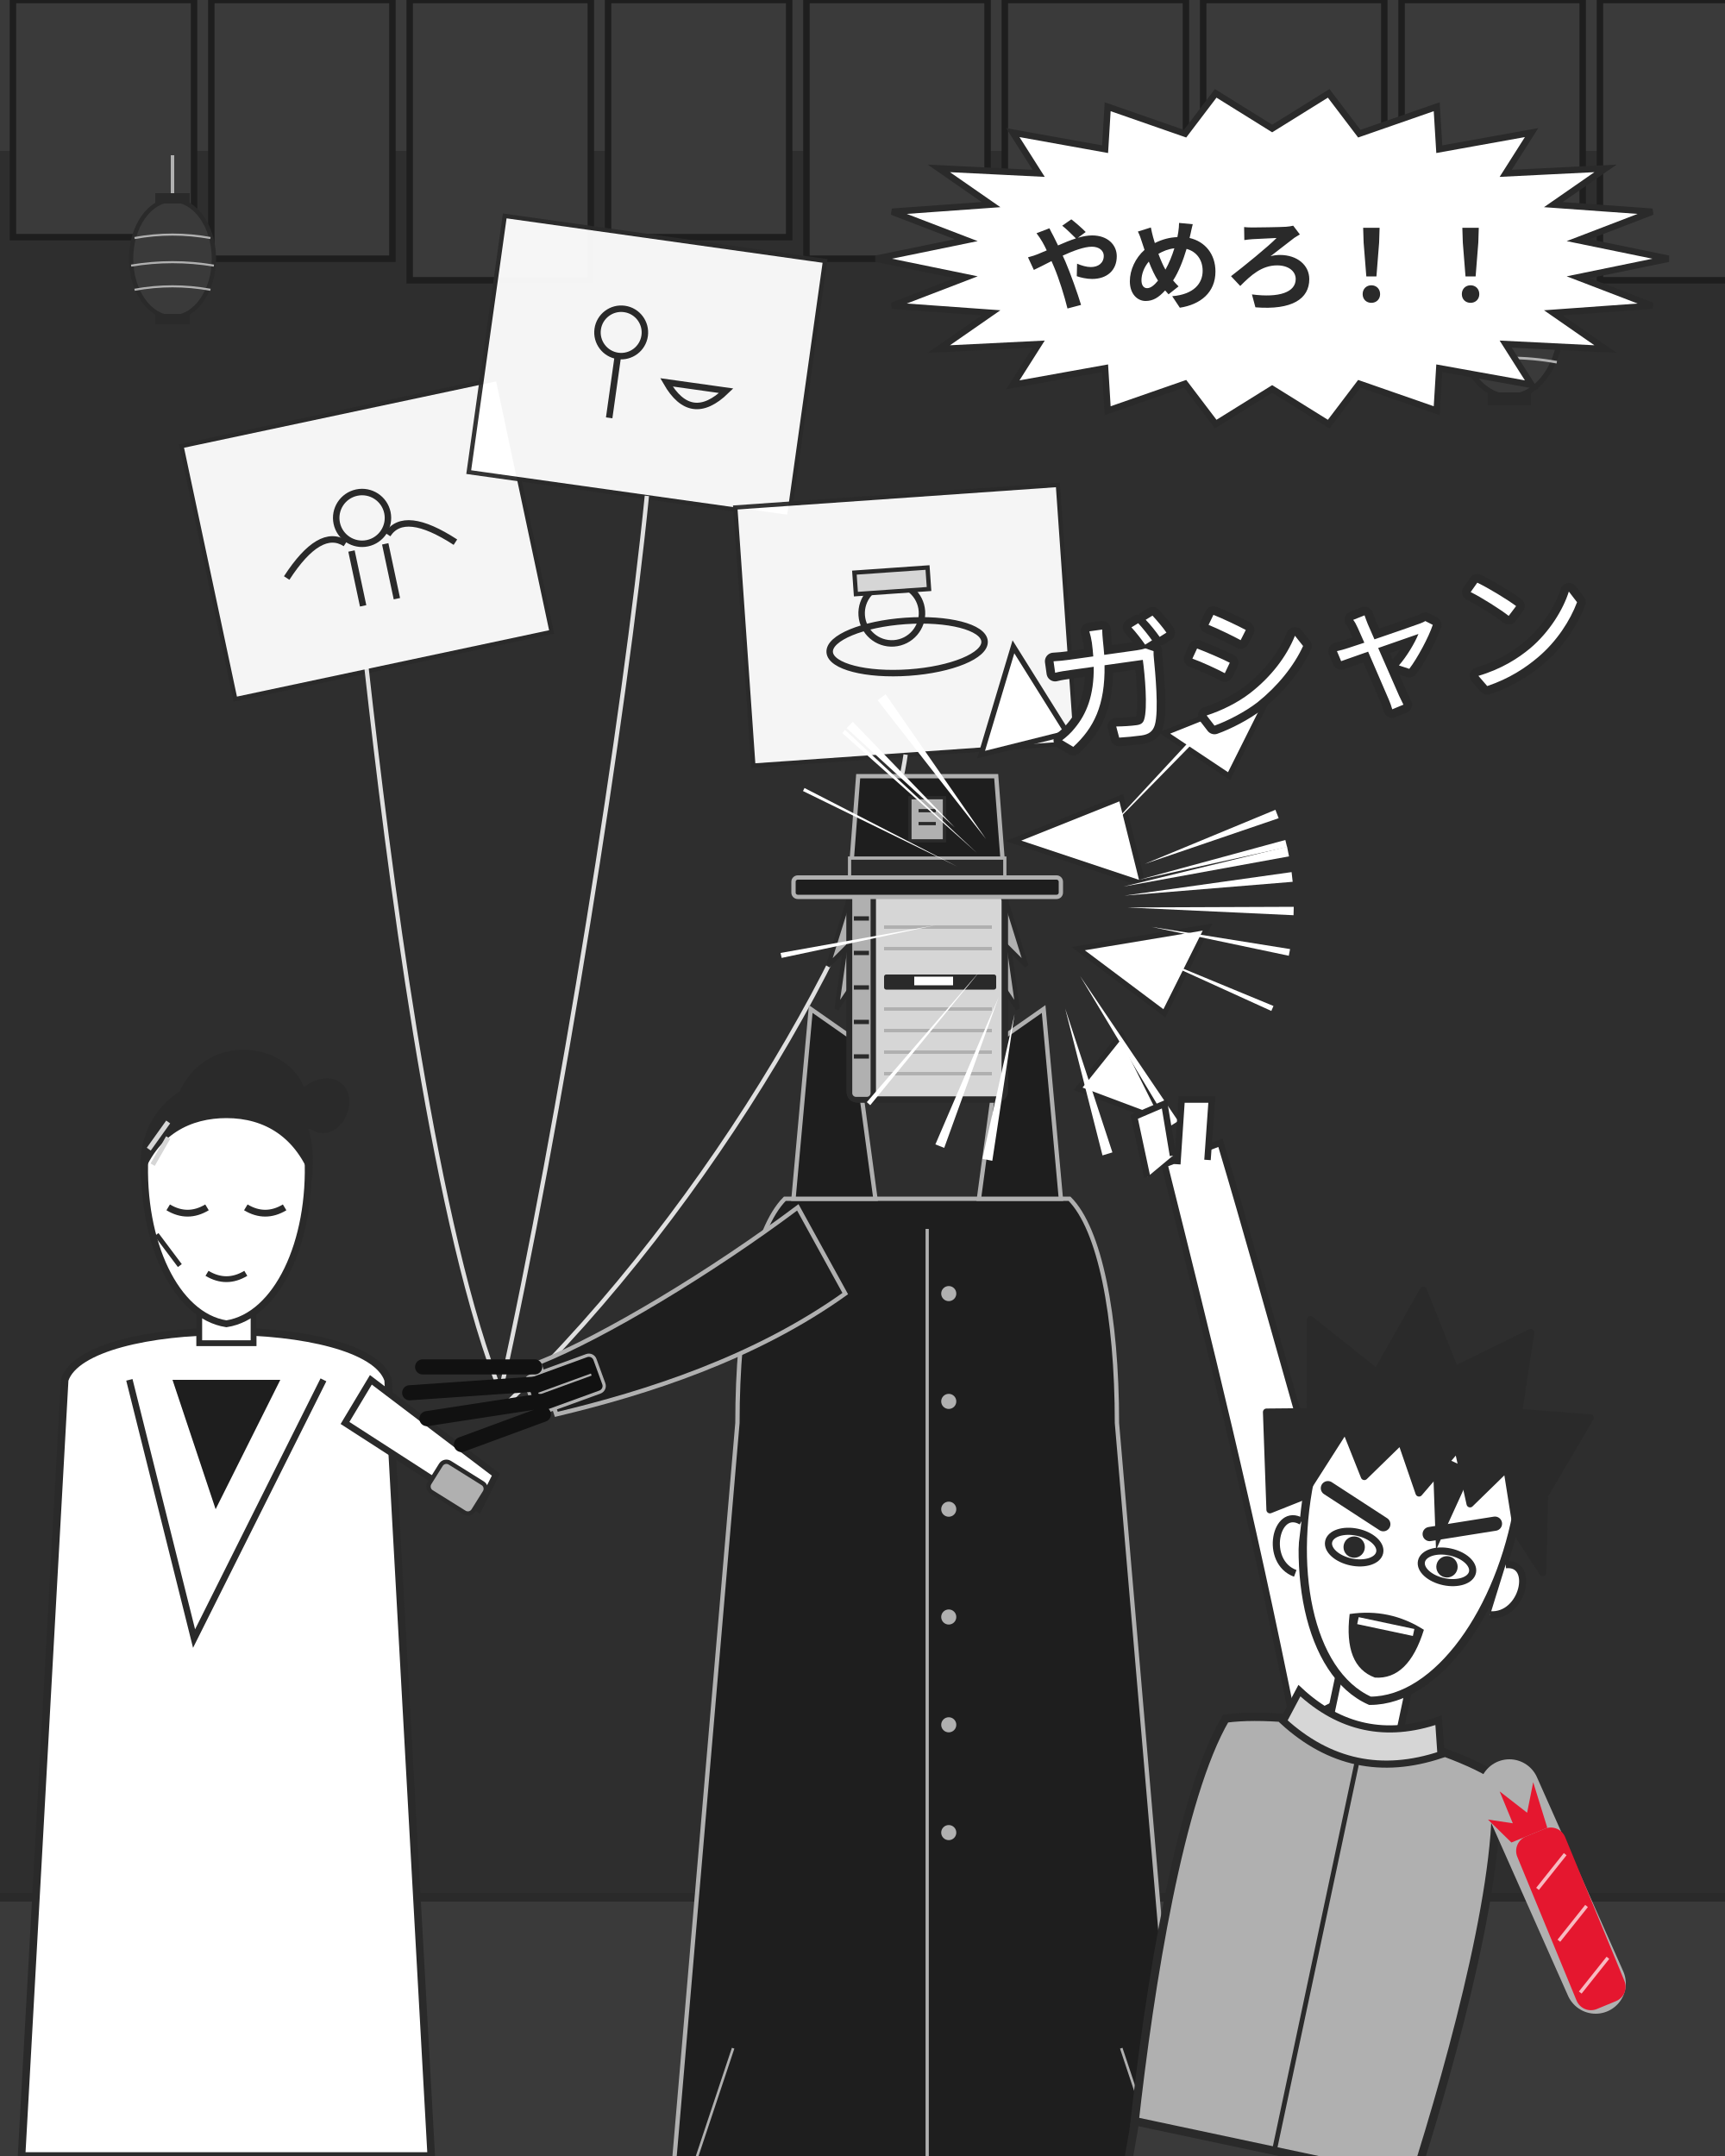
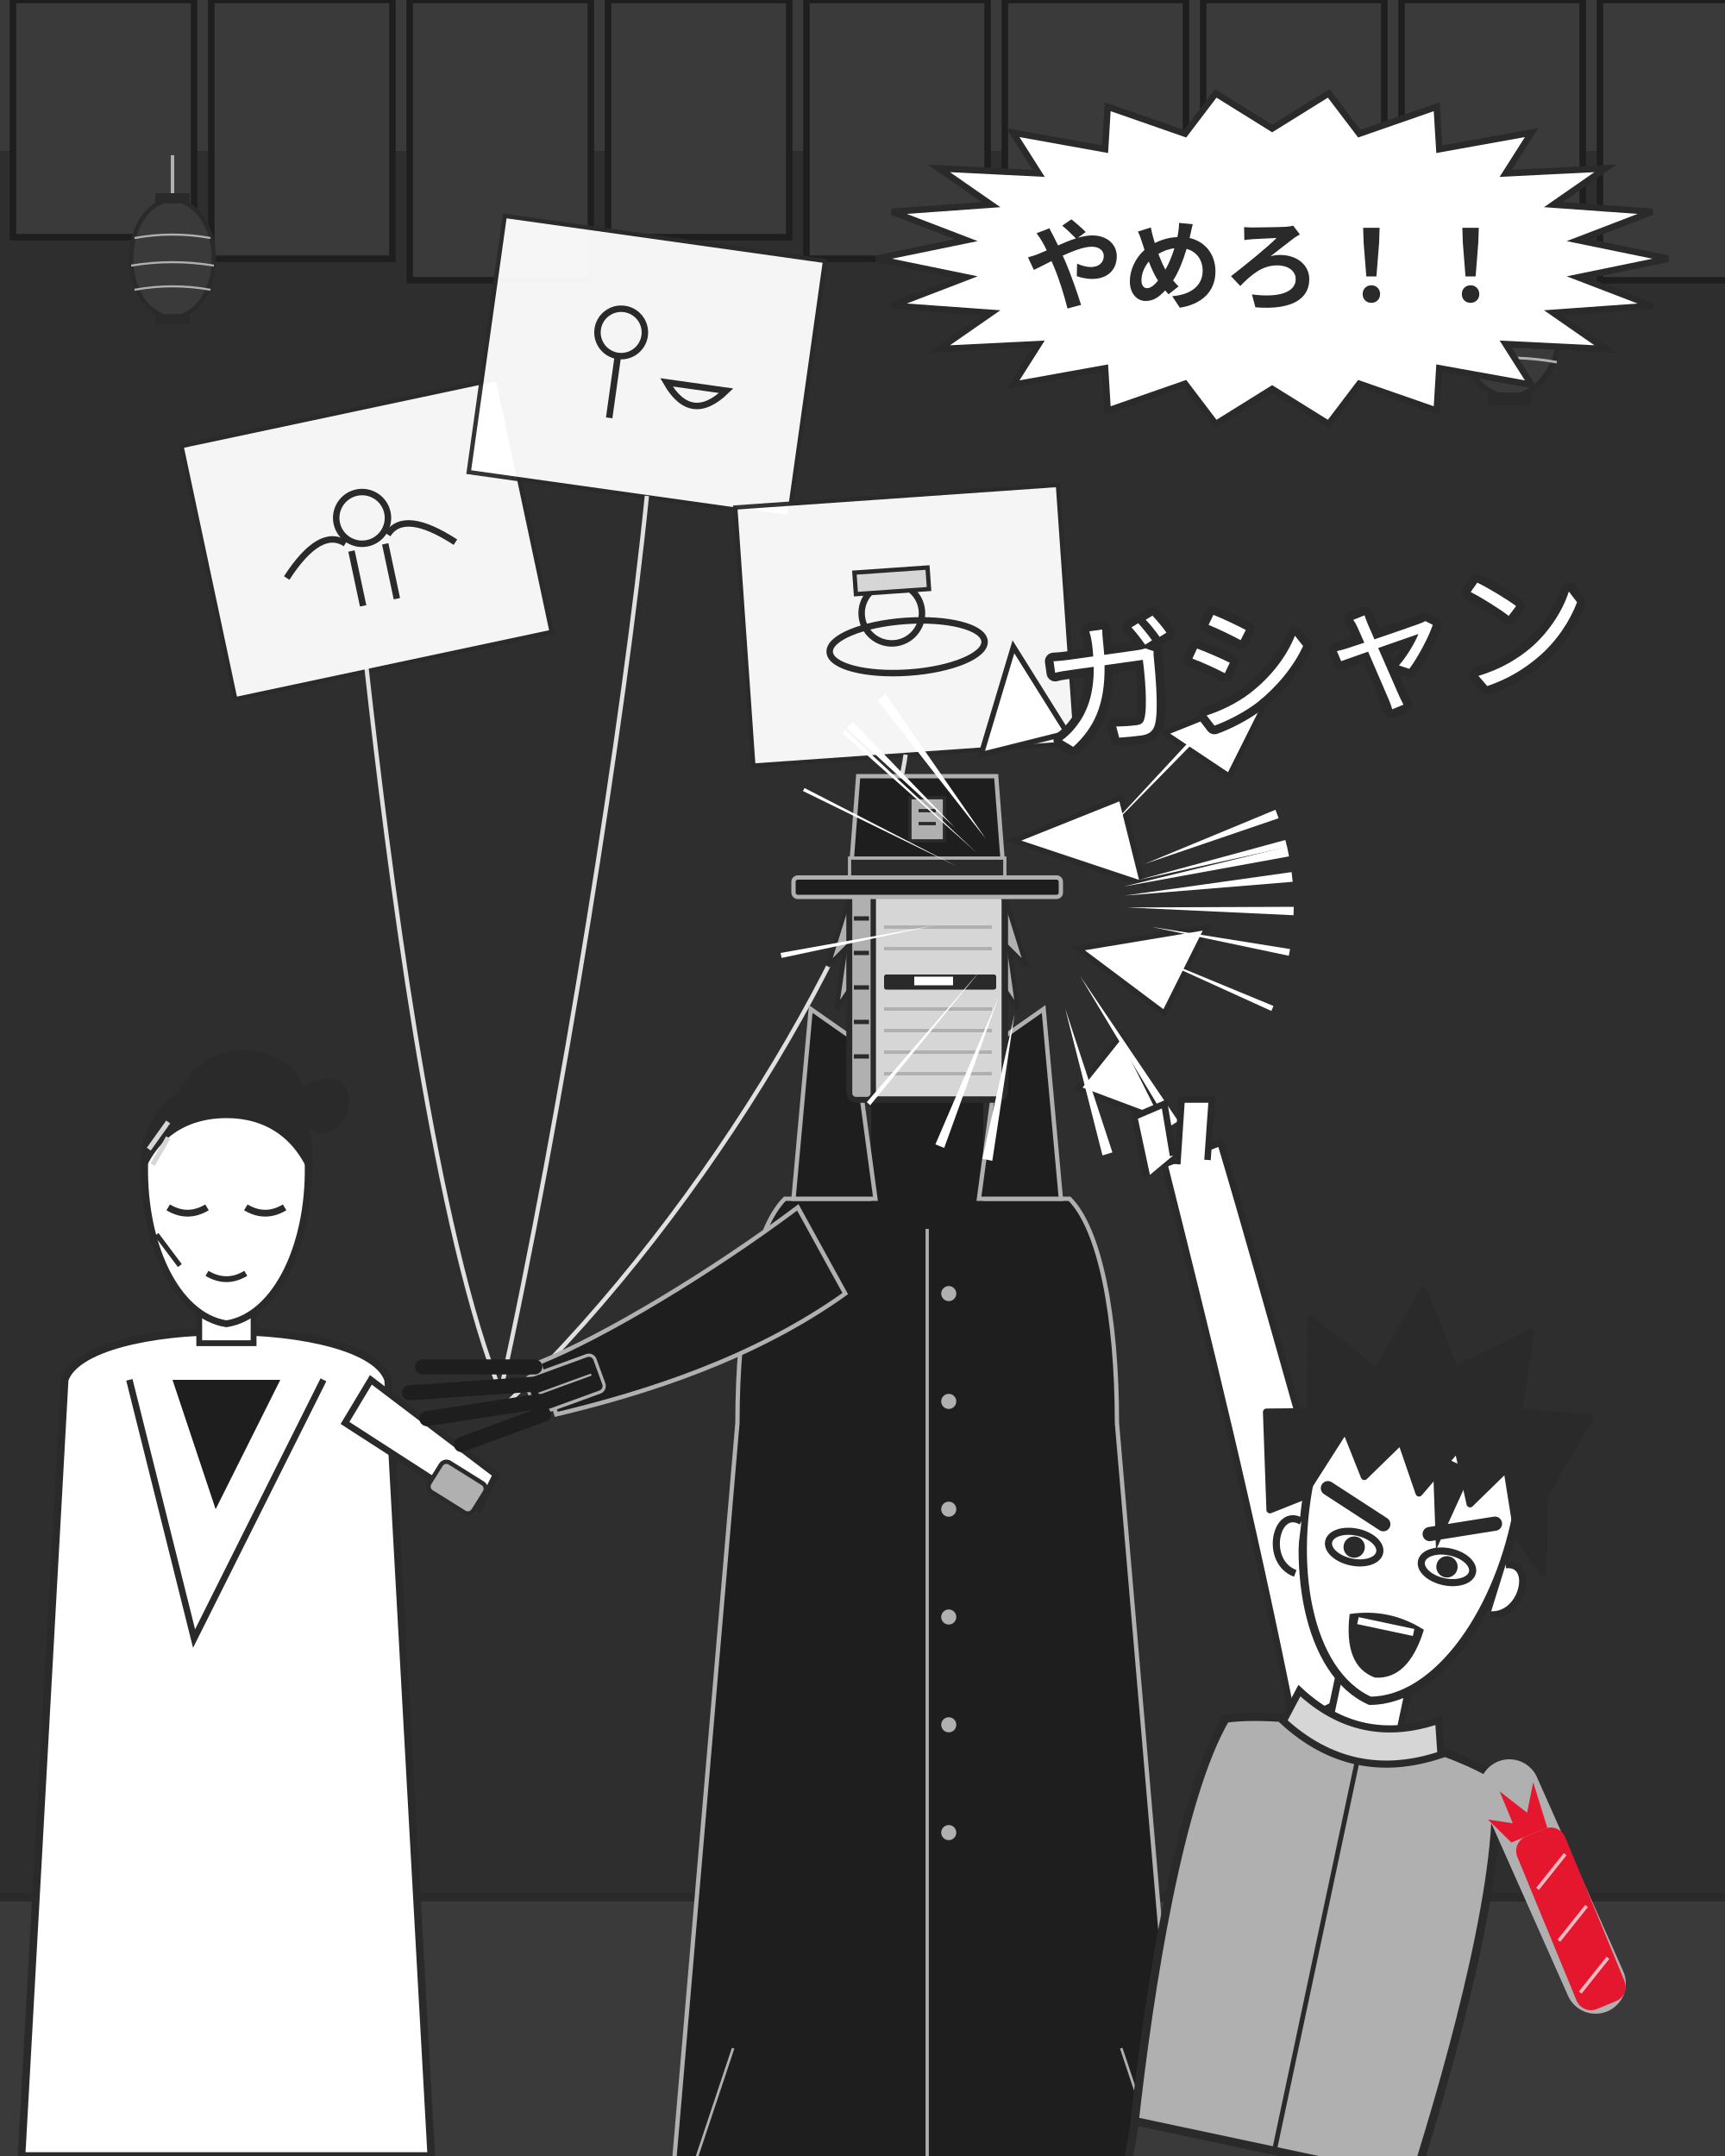
<svg xmlns="http://www.w3.org/2000/svg" viewBox="0 0 800 1000">
  <rect width="800" height="1000" fill="#2E2E2E" />
  <rect x="0" y="0" width="800" height="70" fill="#3A3A3A" />
  <rect x="6" y="0" width="84" height="110" fill="#3A3A3A" stroke="#1E1E1E" stroke-width="3" />
  <rect x="98" y="0" width="84" height="120" fill="#3A3A3A" stroke="#1E1E1E" stroke-width="3" />
  <rect x="190" y="0" width="84" height="130" fill="#3A3A3A" stroke="#1E1E1E" stroke-width="3" />
  <rect x="282" y="0" width="84" height="110" fill="#3A3A3A" stroke="#1E1E1E" stroke-width="3" />
  <rect x="374" y="0" width="84" height="120" fill="#3A3A3A" stroke="#1E1E1E" stroke-width="3" />
  <rect x="466" y="0" width="84" height="130" fill="#3A3A3A" stroke="#1E1E1E" stroke-width="3" />
  <rect x="558" y="0" width="84" height="110" fill="#3A3A3A" stroke="#1E1E1E" stroke-width="3" />
  <rect x="650" y="0" width="84" height="120" fill="#3A3A3A" stroke="#1E1E1E" stroke-width="3" />
  <rect x="742" y="0" width="84" height="130" fill="#3A3A3A" stroke="#1E1E1E" stroke-width="3" />
  <g transform="translate(700,150) scale(1)">
    <line x1="0" y1="-60" x2="0" y2="-34" stroke="#B0B0B0" stroke-width="2" />
    <ellipse cx="0" cy="0" rx="24" ry="34" fill="#3A3A3A" stroke="#2A2A2A" stroke-width="2.5" />
    <path d="M-22,-12 Q0,-16 22,-12 M-24,4 Q0,0 24,4 M-22,18 Q0,14 22,18" fill="none" stroke="#B0B0B0" stroke-width="1.2" />
    <rect x="-10" y="-38" width="20" height="6" fill="#2A2A2A" />
    <rect x="-10" y="32" width="20" height="6" fill="#2A2A2A" />
  </g>
  <g transform="translate(80,120) scale(0.8)">
    <line x1="0" y1="-60" x2="0" y2="-34" stroke="#B0B0B0" stroke-width="2" />
    <ellipse cx="0" cy="0" rx="24" ry="34" fill="#3A3A3A" stroke="#2A2A2A" stroke-width="2.5" />
    <path d="M-22,-12 Q0,-16 22,-12 M-24,4 Q0,0 24,4 M-22,18 Q0,14 22,18" fill="none" stroke="#B0B0B0" stroke-width="1.2" />
    <rect x="-10" y="-38" width="20" height="6" fill="#2A2A2A" />
    <rect x="-10" y="32" width="20" height="6" fill="#2A2A2A" />
  </g>
  <rect x="0" y="880" width="800" height="120" fill="#3A3A3A" />
  <path d="M0,880 L800,880" stroke="#2A2A2A" stroke-width="4" />
  <g transform="translate(170,250) rotate(-12)" opacity="0.95">
    <rect x="-75" y="-60" width="150" height="120" fill="#FFFFFF" stroke="#2A2A2A" stroke-width="2" />
  </g>
  <g transform="translate(300,170) rotate(8)" opacity="0.95">
    <rect x="-75" y="-60" width="150" height="120" fill="#FFFFFF" stroke="#2A2A2A" stroke-width="2" />
  </g>
  <g transform="translate(420,290) rotate(-4)" opacity="0.95">
    <rect x="-75" y="-60" width="150" height="120" fill="#FFFFFF" stroke="#2A2A2A" stroke-width="2" />
  </g>
  <g transform="translate(170,250) rotate(-12) scale(1,1)">
    <circle cx="0" cy="-10" r="12" fill="none" stroke="#2A2A2A" stroke-width="3" />
    <path d="M-8,4 L-8,30 M8,4 L8,30 M-40,10 Q-20,-10 -10,0 M40,10 Q20,-10 10,0" fill="none" stroke="#2A2A2A" stroke-width="3" />
  </g>
  <g transform="translate(300,170) rotate(8) scale(1,1)">
    <circle cx="-14" cy="-14" r="11" fill="none" stroke="#2A2A2A" stroke-width="3" />
    <path d="M-14,-2 L-14,26 M10,6 Q24,24 38,6 Z" fill="none" stroke="#2A2A2A" stroke-width="3" />
  </g>
  <g transform="translate(420,290) rotate(-4) scale(1,1)">
    <ellipse cx="0" cy="10" rx="36" ry="12" fill="none" stroke="#2A2A2A" stroke-width="3" />
    <circle cx="-6" cy="-6" r="14" fill="none" stroke="#2A2A2A" stroke-width="3" />
    <rect x="-22" y="-26" width="34" height="10" fill="#D6D6D6" stroke="#2A2A2A" stroke-width="2" />
  </g>
  <g stroke="#FFFFFF" stroke-width="2" fill="none" opacity="0.85">
    <path d="M230,640 C200,560 180,400 170,310" />
    <path d="M232,646 C260,520 290,330 300,230" />
    <path d="M236,650 C330,560 410,420 420,350" />
  </g>
  <path d="M30,640 C40,610 170,610 180,640 L200,1000 L10,1000 Z" fill="#FFFFFF" stroke="#2A2A2A" stroke-width="3.5" />
  <path d="M60,640 L90,760 L150,640" fill="none" stroke="#2A2A2A" stroke-width="3" />
  <path d="M80,640 L100,700 L130,640 Z" fill="#1E1E1E" />
  <g transform="translate(105,560) rotate(0) scale(0.9,0.9)">
    <path d="M-24,-60 C-10,-90 30,-86 40,-62 C56,-74 70,-60 60,-44 C52,-34 44,-40 44,-40 Z" fill="#2A2A2A" />
    <rect x="-14" y="40" width="28" height="30" fill="#FFFFFF" stroke="#2A2A2A" stroke-width="3" />
    <path d="M-42,-26 C-44,18 -26,56 0,60 C26,56 44,18 42,-26 C38,-66 -38,-66 -42,-26 Z" fill="#FFFFFF" stroke="#2A2A2A" stroke-width="3.5" />
    <path d="M-44,-14 C-48,-50 -20,-70 6,-66 C30,-66 48,-50 44,-14 C36,-36 20,-46 0,-46 C-18,-46 -36,-38 -44,-14 Z" fill="#2A2A2A" />
    <path d="M-40,-30 L-30,-44 M-38,-22 L-30,-36" stroke="#D6D6D6" stroke-width="2.5" />
    <path d="M-30,0 Q-20,6 -10,0 M30,0 Q20,6 10,0" fill="none" stroke="#2A2A2A" stroke-width="3.5" />
    <path d="M-10,34 Q0,40 10,34" fill="none" stroke="#2A2A2A" stroke-width="3" />
    <path d="M-36,14 L-24,30" stroke="#2A2A2A" stroke-width="2.5" />
  </g>
  <path d="M160,660 L222,700 L230,684 L172,640 Z" fill="#FFFFFF" stroke="#2A2A2A" stroke-width="3" />
  <rect x="200" y="682" width="24" height="16" rx="3" fill="#B0B0B0" stroke="#2A2A2A" stroke-width="2" transform="rotate(32 212 690)" />
  <g transform="translate(430,460) rotate(0) scale(1,1)">
    <path d="M-66,96 C-80,110 -88,150 -88,200 L-118,550 L118,550 L88,200 C88,150 80,110 66,96 Z" fill="#1E1E1E" stroke="#B0B0B0" stroke-width="2" />
    <path d="M0,110 L0,550" stroke="#B0B0B0" stroke-width="1.5" />
    <g fill="#B0B0B0">
      <circle cx="10" cy="140" r="3.5" />
      <circle cx="10" cy="190" r="3.5" />
      <circle cx="10" cy="240" r="3.5" />
      <circle cx="10" cy="290" r="3.5" />
      <circle cx="10" cy="340" r="3.5" />
      <circle cx="10" cy="390" r="3.5" />
    </g>
    <path d="M-90,490 L-110,550 M90,490 L110,550" stroke="#B0B0B0" stroke-width="1.2" />
+     <rect x="-26" y="40" width="52" height="60" fill="#1E1E1E" />
    <polygon points="-62,96 -54,8 -34,22 -24,96" fill="#1E1E1E" stroke="#B0B0B0" stroke-width="2" />
    <polygon points="62,96 54,8 34,22 24,96" fill="#1E1E1E" stroke="#B0B0B0" stroke-width="2" />
    <path d="M-36,-44 L-46,-12 L-38,-20 L-42,8 L-34,-4 L-34,-44 Z M36,-44 L46,-12 L38,-20 L42,8 L34,-4 L34,-44 Z" fill="#B0B0B0" stroke="#2A2A2A" stroke-width="2" />
    <rect x="-36" y="-46" width="72" height="96" rx="4" fill="#D6D6D6" stroke="#2A2A2A" stroke-width="3" />
    <g stroke="#B0B0B0" stroke-width="1.6">
      <line x1="-20" y1="-30" x2="30" y2="-30" />
      <line x1="-20" y1="-20" x2="30" y2="-20" />
      <line x1="-20" y1="8" x2="30" y2="8" />
      <line x1="-20" y1="18" x2="30" y2="18" />
      <line x1="-20" y1="28" x2="30" y2="28" />
      <line x1="-20" y1="38" x2="30" y2="38" />
    </g>
    <rect x="-36" y="-46" width="11" height="96" rx="3" fill="#B0B0B0" stroke="#2A2A2A" stroke-width="2.5" />
    <g stroke="#2A2A2A" stroke-width="2">
      <line x1="-34" y1="-34" x2="-27" y2="-34" />
      <line x1="-34" y1="-18" x2="-27" y2="-18" />
      <line x1="-34" y1="-2" x2="-27" y2="-2" />
      <line x1="-34" y1="14" x2="-27" y2="14" />
      <line x1="-34" y1="30" x2="-27" y2="30" />
    </g>
    <rect x="-20" y="-8" width="52" height="7" rx="1" fill="#2A2A2A" />
    <rect x="-6" y="-7" width="18" height="4" fill="#FFFFFF" />
    <path d="M-36,-48 L-32,-100 L32,-100 L36,-48 Z" fill="#1E1E1E" stroke="#B0B0B0" stroke-width="2" />
    <rect x="-36" y="-62" width="72" height="9" fill="#2A2A2A" stroke="#B0B0B0" stroke-width="1.5" />
    <rect x="-8" y="-90" width="16" height="20" fill="#B0B0B0" stroke="#2A2A2A" stroke-width="1.5" />
    <line x1="-4" y1="-84" x2="4" y2="-84" stroke="#2A2A2A" stroke-width="1.5" />
    <line x1="-4" y1="-78" x2="4" y2="-78" stroke="#2A2A2A" stroke-width="1.5" />
    <rect x="-62" y="-53" width="124" height="9" rx="2" fill="#1E1E1E" stroke="#B0B0B0" stroke-width="2" />
  </g>
  <path d="M370,560 C330,590 280,620 250,632 L258,656 C300,646 350,630 392,600 Z" fill="#1E1E1E" stroke="#B0B0B0" stroke-width="2" />
  <g transform="translate(262,642) rotate(-20)">
-     <rect x="-17.0" y="-9.0" width="34" height="18" rx="3" fill="#111111" stroke="#B0B0B0" stroke-width="1.5" />
+     <rect x="-17.0" y="-9.0" width="34" height="18" rx="3" fill="#1E1E1E" stroke="#B0B0B0" stroke-width="1.5" />
    <line x1="-13.0" y1="0" x2="13.0" y2="0" stroke="#B0B0B0" stroke-width="1" />
  </g>
-   <path d="M248,634 L196,634 M248,642 L190,646 M250,650 L198,658 M252,656 L214,670" stroke="#111111" stroke-width="7" stroke-linecap="round" />
+   <path d="M248,634 L196,634 M248,642 L190,646 M250,650 L198,658 M252,656 L214,670" stroke="#1E1E1E" stroke-width="7" stroke-linecap="round" />
  <g fill="#FFFFFF" stroke="#2A2A2A" stroke-width="2.5">
    <path d="M470,390 L520,370 L530,410 Z" />
    <path d="M500,440 L560,430 L540,470 Z" />
    <path d="M455,350 L470,300 L495,340 Z" />
    <path d="M540,340 L590,320 L570,360 Z" />
    <path d="M520,480 L540,520 L500,505 Z" />
  </g>
  <g fill="#FFFFFF" opacity="1">
    <polygon points="442.8,383.8 395.5,334.8 392.6,337.7" />
    <polygon points="530.9,400.7 593,379.5 591.5,375.6" />
    <polygon points="534,429.9 597.7,443.3 598.3,440.2" />
    <polygon points="457.3,389.2 410.7,322 407,324.8" />
    <polygon points="434,429.1 362,442 362.5,444.3" />
    <polygon points="443.9,401.9 373.1,365.5 372.4,366.9" />
    <polygon points="470.5,470.4 455.6,537.5 460.2,538.4" />
    <polygon points="500.9,452.7 542.7,522.3 546.4,520" />
    <polygon points="453.3,395.8 391.9,338.5 390.6,340" />
    <polygon points="507.9,390.9 563.7,334 562.1,332.5" />
    <polygon points="521.5,415.4 599.5,409 599,404.5" />
    <polygon points="528.1,408.1 596.9,392.9 596.1,389.6" />
    <polygon points="494,467.8 511.3,535.9 515.9,534.5" />
    <polygon points="521.1,411.2 597.8,397.2 596.9,392.7" />
    <polygon points="455,449.8 402,511.2 403.6,512.6" />
    <polygon points="524.1,439.1 589.6,468.9 590.6,466.6" />
    <polygon points="522.7,420.9 599.9,424.5 600,420.6" />
    <polygon points="463.2,462.4 433.8,530.8 437.9,532.4" />
  </g>
  <text x="610" y="300" font-family="Dela Gothic One, IPAGothic, sans-serif" font-size="64" fill="#FFFFFF" stroke="#2A2A2A" stroke-width="8" paint-order="stroke" stroke-linejoin="round" text-anchor="middle" dominant-baseline="central" letter-spacing="0" transform="rotate(-8 610 300)">ガシャン</text>
  <g transform="translate(650,720) rotate(12) scale(1.1,1.1)">
    <path d="M-58,84 C-70,120 -66,200 -60,260 L60,260 C66,200 70,120 58,84 C30,74 -30,74 -58,84 Z" fill="#B0B0B0" stroke="#2A2A2A" stroke-width="3.5" />
    <path d="M0,86 L0,258" stroke="#2A2A2A" stroke-width="2" />
    <path d="M-60,258 L-52,470 L-10,470 L0,300 L10,470 L52,470 L60,258 Z" fill="#3A3A3A" stroke="#2A2A2A" stroke-width="3.5" />
  </g>
  <path d="M600,800 C580,700 560,620 540,540 L566,530 C590,610 610,690 640,780 Z" fill="#FFFFFF" stroke="#2A2A2A" stroke-width="3" />
  <path d="M532,546 l-6,-28 l14,-6 l4,24 M546,540 l2,-30 l14,0 l-2,28" fill="#FFFFFF" stroke="#2A2A2A" stroke-width="3" />
  <g transform="translate(650,720) rotate(12) scale(1.1,1.1)">
    <rect x="-15" y="42" width="30" height="34" fill="#FFFFFF" stroke="#2A2A2A" stroke-width="3" />
    <path d="M-44,-30 C-46,15 -28,58 0,64 C28,58 46,15 44,-30 C40,-72 -40,-72 -44,-30 Z" fill="#FFFFFF" stroke="#2A2A2A" stroke-width="3.5" />
    <path d="M-44,-4 C-56,-8 -56,16 -42,18 M44,-4 C56,-8 56,16 42,18" fill="#FFFFFF" stroke="#2A2A2A" stroke-width="3" />
    <polygon points="-58,-6 -68,-46 -50,-50 -58,-88 -26,-72 -14,-110 6,-80 34,-102 36,-68 66,-72 54,-36 60,-4 46,-18 36,-44 24,-26 14,-48 2,-26 -10,-46 -22,-28 -34,-46 -46,-14" fill="#2A2A2A" stroke="#2A2A2A" stroke-width="3" stroke-linejoin="round" />
    <polygon points="4,-44 14,-4 22,-40" fill="#2A2A2A" />
    <ellipse cx="-20" cy="2" rx="11" ry="6.4" fill="#FFFFFF" stroke="#2A2A2A" stroke-width="3" />
    <circle cx="-20" cy="2" r="4.5" fill="#2A2A2A" />
    <ellipse cx="20" cy="2" rx="11" ry="6.4" fill="#FFFFFF" stroke="#2A2A2A" stroke-width="3" />
    <circle cx="20" cy="2" r="4.5" fill="#2A2A2A" />
    <path d="M-36,-20 L-10,-10 M36,-20 L10,-10" stroke="#2A2A2A" stroke-width="6" stroke-linecap="round" />
    <path d="M-16,30 Q0,24 16,30 Q14,52 0,54 Q-14,52 -16,30 Z" fill="#2A2A2A" />
    <path d="M-12,32 L12,32" stroke="#FFFFFF" stroke-width="3" />
    <path d="M-30,66 Q0,84 30,66 L34,80 Q0,100 -34,80 Z" fill="#D6D6D6" stroke="#2A2A2A" stroke-width="3" />
  </g>
  <path d="M700,830 L740,920" stroke="#B0B0B0" stroke-width="28" stroke-linecap="round" />
  <g transform="translate(745,930) rotate(-112.4)">
    <rect x="0" y="-12" width="86.5" height="24" rx="7.2" fill="#E5172F" />
    <line x1="10" y1="-9" x2="20" y2="9" stroke="#FFFFFF" stroke-width="1.6" opacity="0.7" />
    <line x1="36" y1="-9" x2="46" y2="9" stroke="#FFFFFF" stroke-width="1.6" opacity="0.7" />
    <line x1="62" y1="-9" x2="72" y2="9" stroke="#FFFFFF" stroke-width="1.6" opacity="0.7" />
    <path d="M86.5,-12 l14,-6 l-6,10 l16,0 l-14,8 l12,8 l-22,-2 Z" fill="#E5172F" />
  </g>
  <polygon points="773.8,120 731.9,128.6 766.3,141.8 720.4,145.1 744.6,161.9 698.3,159.6 710.3,178.5 667.5,170.8 666.3,190.5 630.4,178 616.2,196.7 590,180.4 563.8,196.7 549.6,178 513.7,190.5 512.5,170.8 469.7,178.5 481.7,159.6 435.4,161.9 459.6,145.1 413.7,141.8 448.1,128.6 406.2,120 448.1,111.4 413.7,98.2 459.6,94.9 435.4,78.1 481.7,80.4 469.7,61.5 512.5,69.2 513.7,49.5 549.6,62 563.8,43.3 590,59.6 616.2,43.3 630.4,62 666.3,49.5 667.5,69.2 710.3,61.5 698.3,80.4 744.6,78.1 720.4,94.9 766.3,98.2 731.9,111.4" fill="#FFFFFF" stroke="#2A2A2A" stroke-width="3" stroke-linejoin="miter" />
  <text x="590" y="120" font-family="Zen Kaku Gothic New, IPAGothic, sans-serif" font-size="46" font-weight="700" fill="#2A2A2A" text-anchor="middle" dominant-baseline="central">やめろ！！</text>
</svg>
